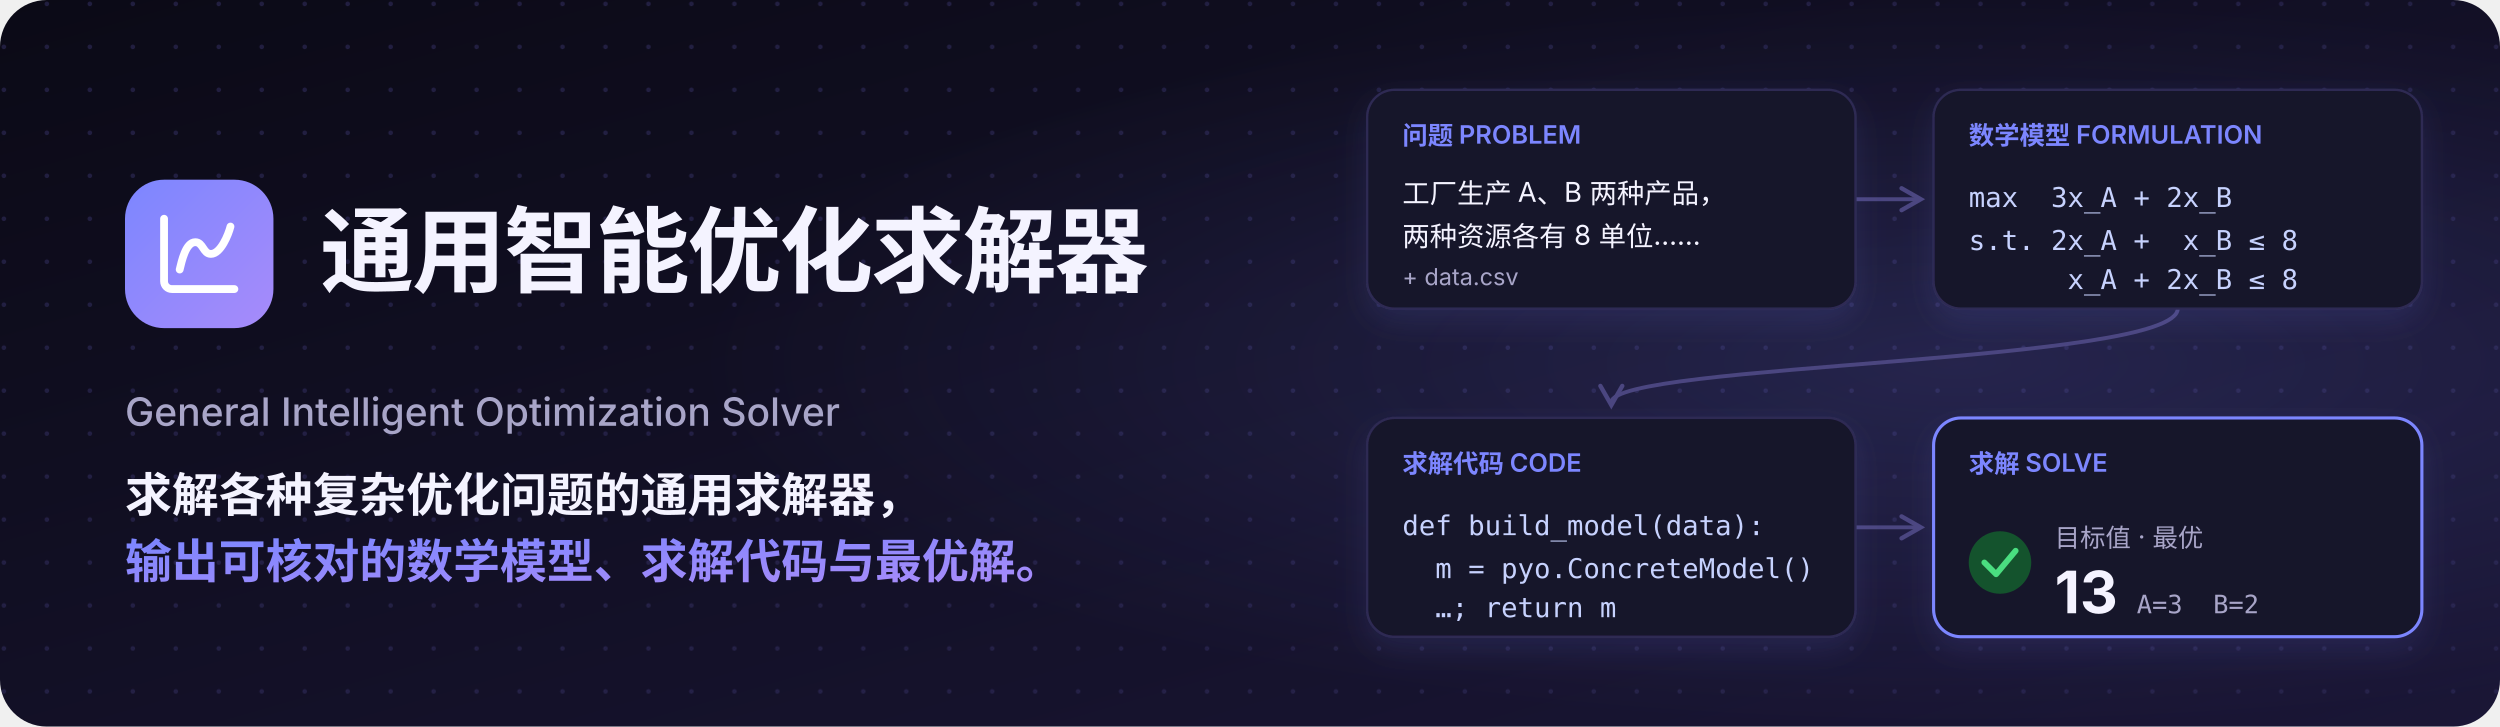
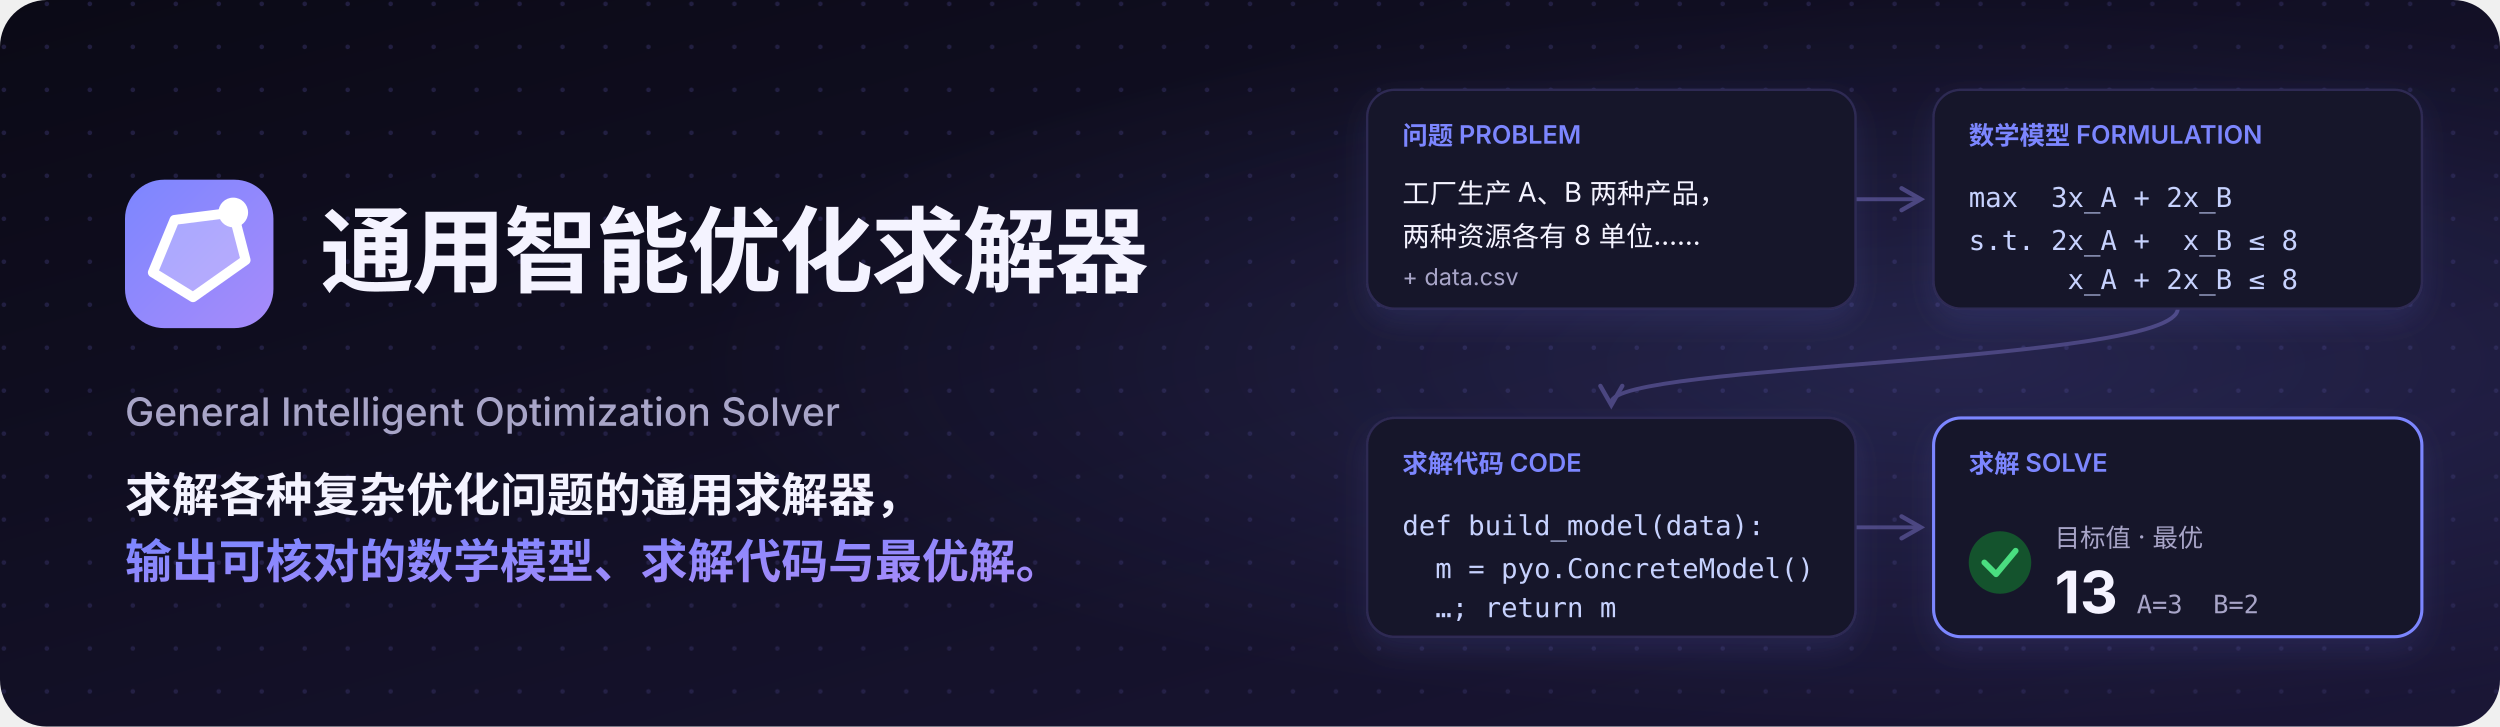
<svg xmlns="http://www.w3.org/2000/svg" width="1280" height="372" viewBox="0 0 1280 372" role="img" aria-label="通用智能优化求解器 (General Intelligent Optimization Solver): a general solver for optimization problems">
  <defs>
    <linearGradient id="bg" x1="0" y1="0" x2="1" y2="1">
      <stop offset="0" stop-color="#0b0a16" />
      <stop offset="1" stop-color="#1a1636" />
    </linearGradient>
    <linearGradient id="brand" x1="0" y1="0" x2="1" y2="1">
      <stop offset="0" stop-color="#7c86ff" />
      <stop offset="1" stop-color="#a78bfa" />
    </linearGradient>
    <pattern id="dots" width="22" height="22" patternUnits="userSpaceOnUse">
      <circle cx="2" cy="2" r="1.2" fill="#2a2650" />
    </pattern>
    <radialGradient id="glow" cx="0.78" cy="0.5" r="0.5">
      <stop offset="0" stop-color="#7c86ff" stop-opacity="0.16" />
      <stop offset="1" stop-color="#7c86ff" stop-opacity="0" />
    </radialGradient>
    <filter id="shadow" x="-10%" y="-10%" width="120%" height="140%">
      <feDropShadow dx="0" dy="6" stdDeviation="8" flood-color="#7c86ff" flood-opacity="0.12" />
    </filter>
    <marker id="head" viewBox="0 0 10 10" refX="7" refY="5" markerWidth="7" markerHeight="7" orient="auto">
      <path d="M1 1l7 4-7 4" fill="none" stroke="#4b4680" stroke-width="1.6" stroke-linecap="round" />
    </marker>
  </defs>
  <rect width="1280" height="372" rx="24" fill="url(#bg)" />
  <rect width="1280" height="372" rx="24" fill="url(#dots)" opacity="0.7" />
  <rect width="1280" height="372" rx="24" fill="url(#glow)" />
  <g transform="translate(64,92)">
    <rect width="76" height="76" rx="20" fill="url(#brand)" />
-     <g transform="translate(14,14) scale(2)" fill="none" stroke="#fff" stroke-width="2" stroke-linecap="round" stroke-linejoin="round">
-       <path d="M3 3v16a2 2 0 0 0 2 2h16" />
-       <path d="M7 16c.5-2 1.5-7 4-7 2 0 2 3 4 3 2.5 0 4.5-5 5-7" />
+     <g transform="scale(3.1667)">
+       <path d="M4.5 15 8 6.5l9.5-1.2L19.5 13 11 19z" fill="#fff" fill-opacity=".28" stroke="#fff" stroke-width="1.6" stroke-linejoin="round" />
+       <circle cx="17.5" cy="5.3" r="2.4" fill="#fff" />
    </g>
    <text x="100" y="54" font-family="Inter, 'Segoe UI', 'PingFang SC', 'Noto Sans CJK SC', 'Microsoft YaHei', sans-serif" font-size="48" font-weight="800" fill="#f4f3ff" letter-spacing="-1">通用智能优化求解器</text>
  </g>
  <text x="64" y="218" xml:space="preserve" font-family="Inter, 'Segoe UI', 'PingFang SC', 'Noto Sans CJK SC', 'Microsoft YaHei', sans-serif" font-size="20" font-weight="500" fill="#a8a5c8" text-anchor="start">General Intelligent Optimization Solver</text>
  <text x="64" y="262" xml:space="preserve" font-family="Inter, 'Segoe UI', 'PingFang SC', 'Noto Sans CJK SC', 'Microsoft YaHei', sans-serif" font-size="24" font-weight="600" fill="#f4f3ff" text-anchor="start">求解各种复杂优化问题的通用求解器，</text>
  <text x="64" y="296" font-family="Inter, 'Segoe UI', 'PingFang SC', 'Noto Sans CJK SC', 'Microsoft YaHei', sans-serif" font-size="24" font-weight="600" fill="url(#brand)">输出可核对的数学模型、求解代码与最优解。</text>
  <path d="M950 102 H982" stroke="#4b4680" stroke-width="2" fill="none" stroke-linecap="round" marker-end="url(#head)" />
  <path d="M1115 158 C1115 186 825 186 825 206" stroke="#4b4680" stroke-width="2" fill="none" stroke-linecap="round" marker-end="url(#head)" />
  <path d="M950 270 H982" stroke="#4b4680" stroke-width="2" fill="none" stroke-linecap="round" marker-end="url(#head)" />
  <g transform="translate(700,46)">
    <rect width="250" height="112" rx="14" fill="#15132a" stroke="#2e2a52" stroke-width="1.2" filter="url(#shadow)" />
    <text x="18" y="28" xml:space="preserve" font-family="Inter, 'Segoe UI', 'PingFang SC', 'Noto Sans CJK SC', 'Microsoft YaHei', sans-serif" font-size="13" font-weight="600" fill="#7c86ff" text-anchor="start">问题 PROBLEM</text>
    <text x="18" y="58" xml:space="preserve" font-family="Inter, 'Segoe UI', 'PingFang SC', 'Noto Sans CJK SC', 'Microsoft YaHei', sans-serif" font-size="14" font-weight="400" fill="#f4f3ff" text-anchor="start">工厂生产 A、B 两种产品，</text>
    <text x="18" y="80" xml:space="preserve" font-family="Inter, 'Segoe UI', 'PingFang SC', 'Noto Sans CJK SC', 'Microsoft YaHei', sans-serif" font-size="14" font-weight="400" fill="#f4f3ff" text-anchor="start">两种资源各有 8 单位……</text>
    <text x="18" y="100" xml:space="preserve" font-family="Inter, 'Segoe UI', 'PingFang SC', 'Noto Sans CJK SC', 'Microsoft YaHei', sans-serif" font-size="12" font-weight="400" fill="#a8a5c8" text-anchor="start">+ data.csv</text>
  </g>
  <g transform="translate(990,46)">
    <rect width="250" height="112" rx="14" fill="#15132a" stroke="#2e2a52" stroke-width="1.2" filter="url(#shadow)" />
    <text x="18" y="28" xml:space="preserve" font-family="Inter, 'Segoe UI', 'PingFang SC', 'Noto Sans CJK SC', 'Microsoft YaHei', sans-serif" font-size="13" font-weight="600" fill="#7c86ff" text-anchor="start">数学模型 FORMULATION</text>
    <text x="18" y="60" xml:space="preserve" font-family="'JetBrains Mono', 'SFMono-Regular', Menlo, Consolas, monospace" font-size="14" font-weight="400" fill="#c7d2fe" text-anchor="start">max  3x_A + 2x_B</text>
    <text x="18" y="82" xml:space="preserve" font-family="'JetBrains Mono', 'SFMono-Regular', Menlo, Consolas, monospace" font-size="14" font-weight="400" fill="#c7d2fe" text-anchor="start">s.t. 2x_A +  x_B ≤ 8</text>
    <text x="18" y="102" xml:space="preserve" font-family="'JetBrains Mono', 'SFMono-Regular', Menlo, Consolas, monospace" font-size="14" font-weight="400" fill="#c7d2fe" text-anchor="start">      x_A + 2x_B ≤ 8</text>
  </g>
  <g transform="translate(700,214)">
    <rect width="250" height="112" rx="14" fill="#15132a" stroke="#2e2a52" stroke-width="1.2" filter="url(#shadow)" />
    <text x="18" y="28" xml:space="preserve" font-family="Inter, 'Segoe UI', 'PingFang SC', 'Noto Sans CJK SC', 'Microsoft YaHei', sans-serif" font-size="13" font-weight="600" fill="#7c86ff" text-anchor="start">求解代码 CODE</text>
    <text x="18" y="60" xml:space="preserve" font-family="'JetBrains Mono', 'SFMono-Regular', Menlo, Consolas, monospace" font-size="14" font-weight="400" fill="#c7d2fe" text-anchor="start">def build_model(data):</text>
    <text x="18" y="82" xml:space="preserve" font-family="'JetBrains Mono', 'SFMono-Regular', Menlo, Consolas, monospace" font-size="14" font-weight="400" fill="#c7d2fe" text-anchor="start">  m = pyo.ConcreteModel()</text>
    <text x="18" y="102" xml:space="preserve" font-family="'JetBrains Mono', 'SFMono-Regular', Menlo, Consolas, monospace" font-size="14" font-weight="400" fill="#c7d2fe" text-anchor="start">  …; return m</text>
  </g>
  <g transform="translate(990,214)">
    <rect width="250" height="112" rx="14" fill="#15132a" stroke="#7c86ff" stroke-width="1.6" filter="url(#shadow)" />
    <text x="18" y="28" xml:space="preserve" font-family="Inter, 'Segoe UI', 'PingFang SC', 'Noto Sans CJK SC', 'Microsoft YaHei', sans-serif" font-size="13" font-weight="600" fill="#7c86ff" text-anchor="start">求解 SOLVE</text>
    <circle cx="34" cy="74" r="16" fill="#14532d" />
    <path d="M26 74l6 6 10-12" fill="none" stroke="#4ade80" stroke-width="3" stroke-linecap="round" stroke-linejoin="round" />
    <text x="62" y="66" xml:space="preserve" font-family="Inter, 'Segoe UI', 'PingFang SC', 'Noto Sans CJK SC', 'Microsoft YaHei', sans-serif" font-size="13" font-weight="400" fill="#a8a5c8" text-anchor="start">目标值 · 最优</text>
    <text x="62" y="100" xml:space="preserve" font-family="Inter, 'Segoe UI', 'PingFang SC', 'Noto Sans CJK SC', 'Microsoft YaHei', sans-serif" font-size="30" font-weight="700" fill="#f4f3ff" text-anchor="start">13</text>
    <text x="104" y="100" xml:space="preserve" font-family="'JetBrains Mono', 'SFMono-Regular', Menlo, Consolas, monospace" font-size="13" font-weight="400" fill="#a8a5c8" text-anchor="start">A=3  B=2</text>
  </g>
</svg>
